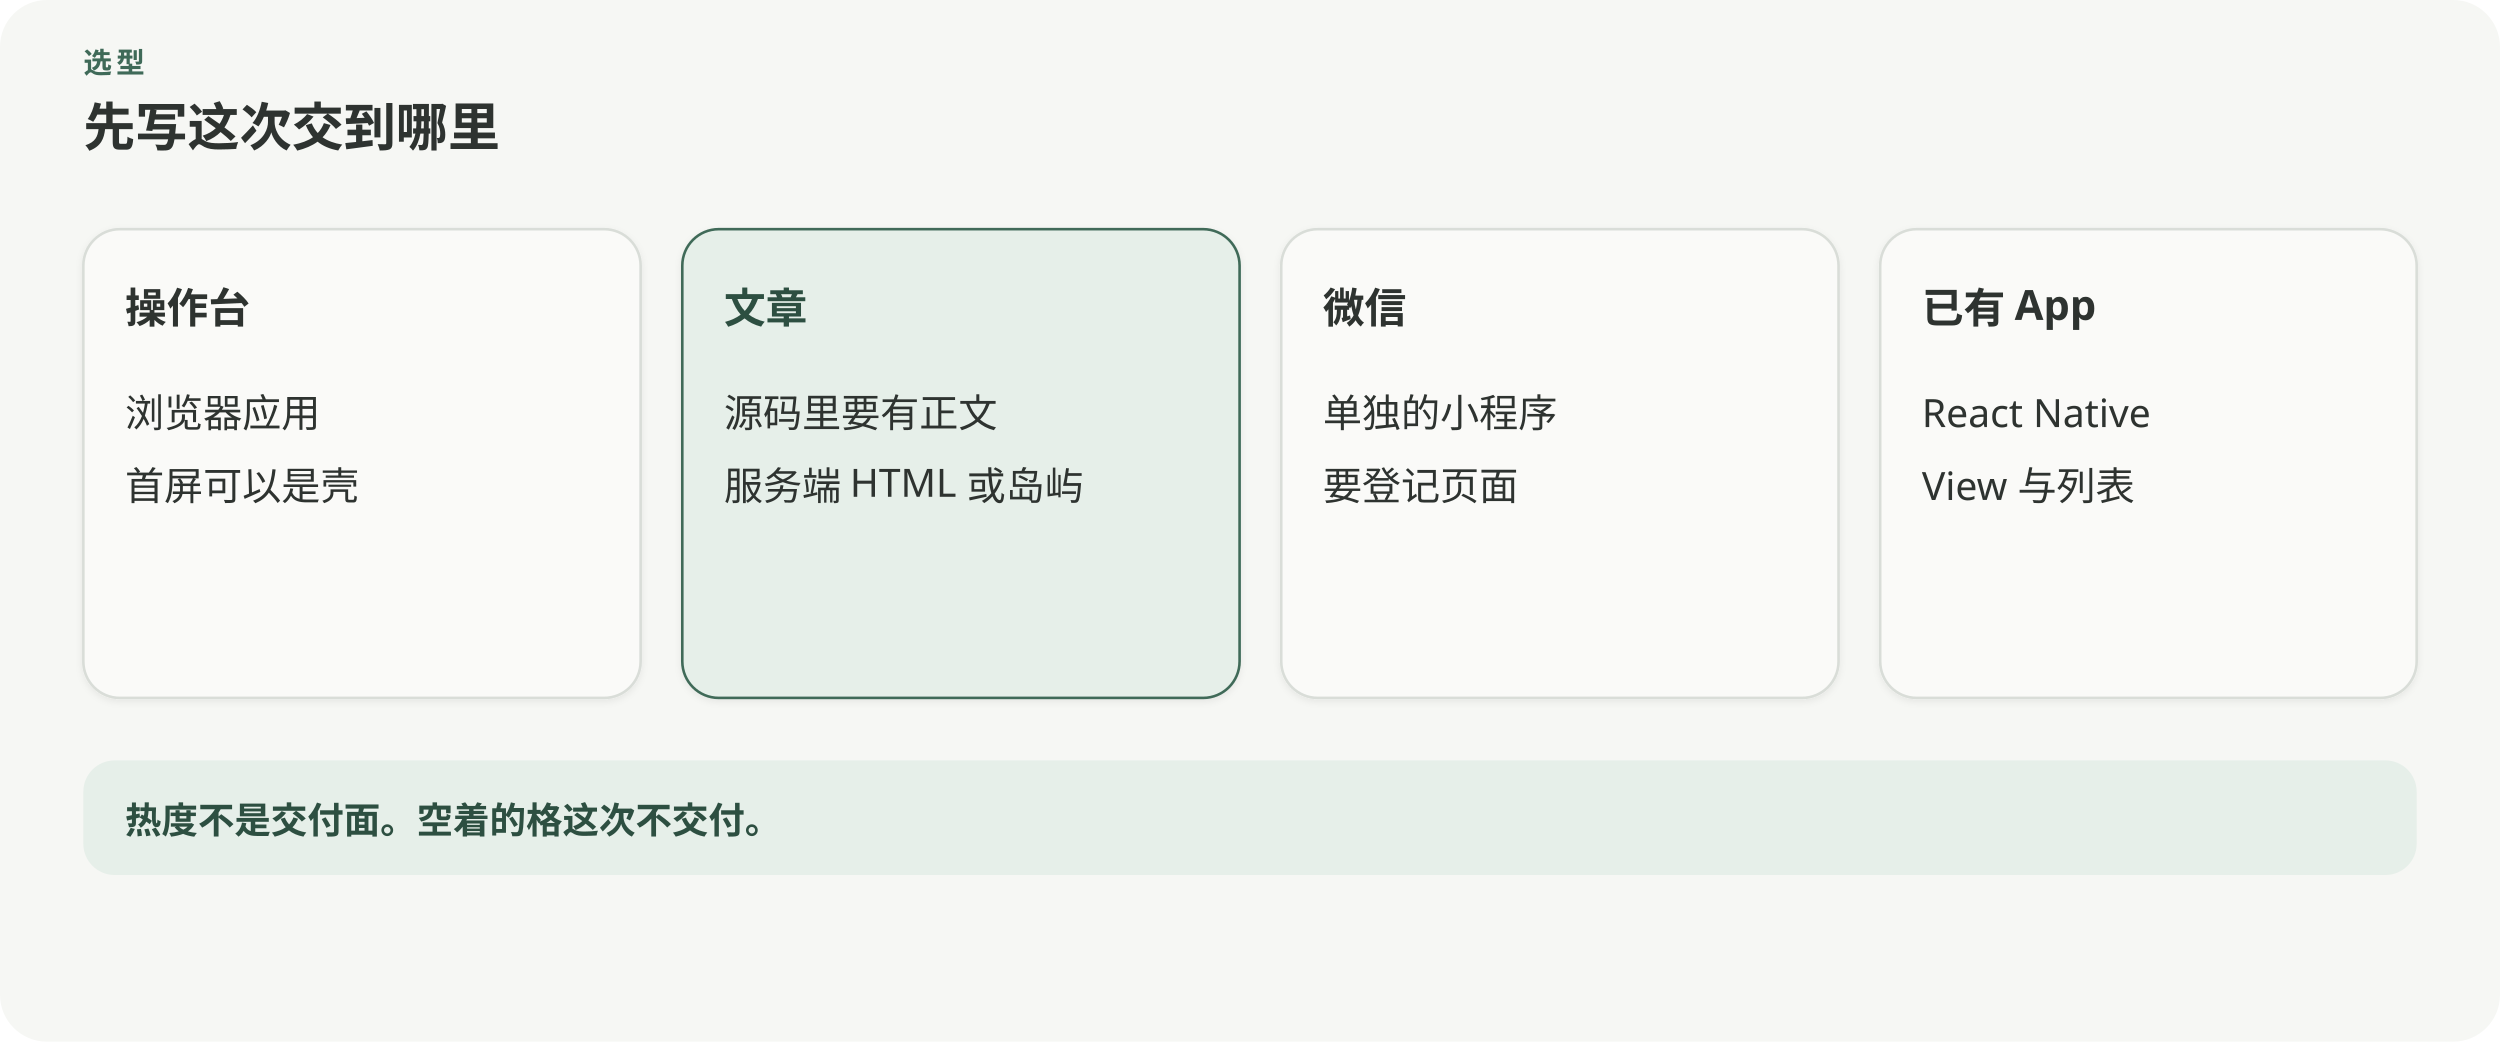
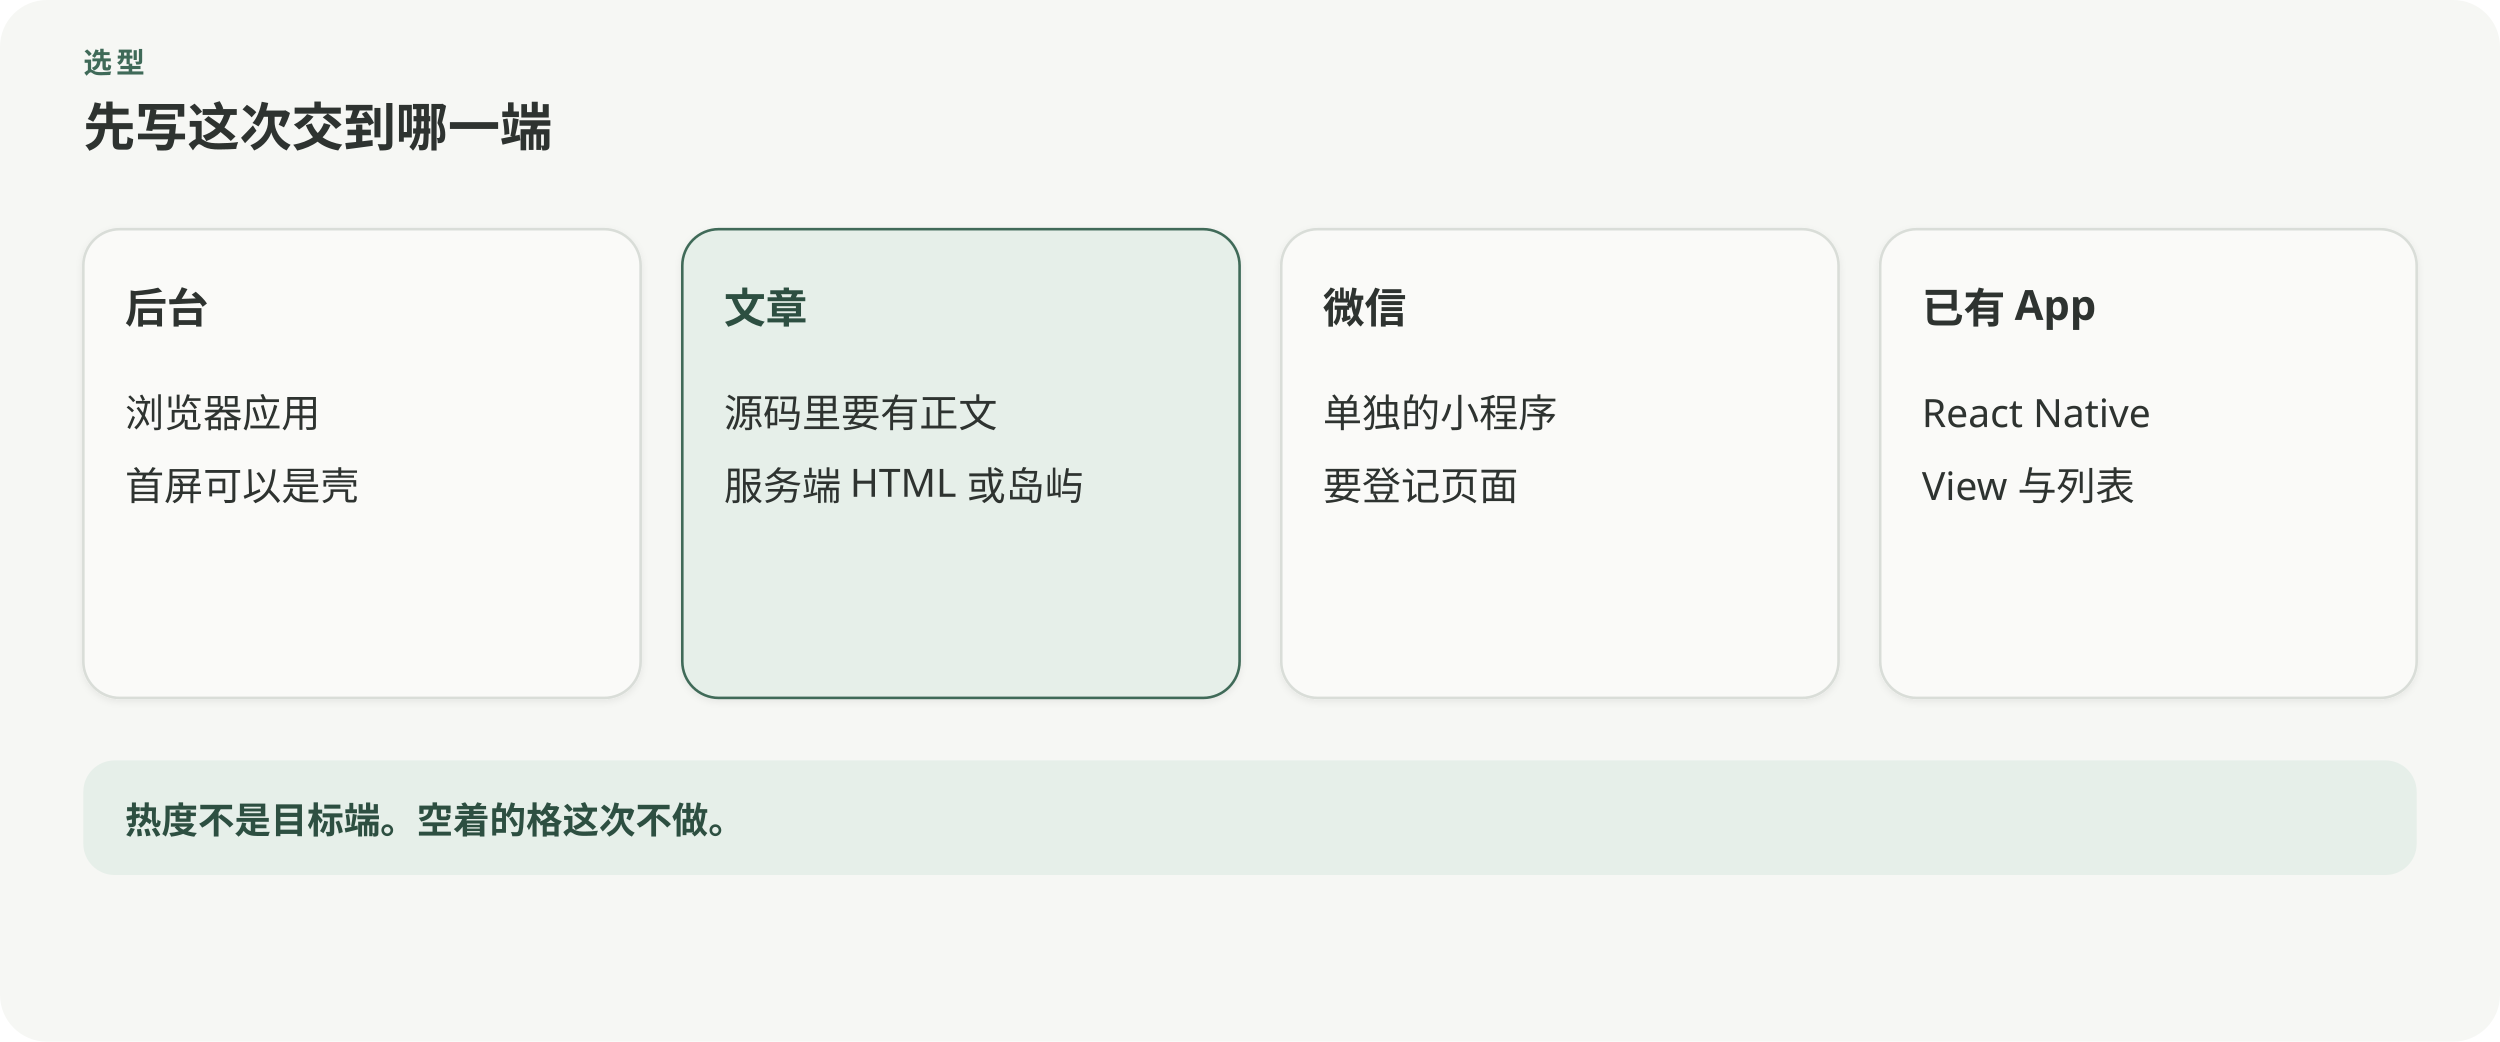
<svg xmlns="http://www.w3.org/2000/svg" viewBox="0 0 960 400" role="img" aria-labelledby="title desc">
  <defs>
    <filter id="soft" x="-6%" y="-8%" width="112%" height="124%">
      <feDropShadow dx="0" dy="1" stdDeviation="1.4" flood-color="#28302a" flood-opacity="0.07" />
    </filter>
  </defs>
  <rect width="960" height="400" rx="18" fill="#f6f7f4" />
  <text x="32" y="28" font-family="'IBM Plex Sans','Noto Sans SC','PingFang SC',sans-serif" font-size="11" font-weight="600" letter-spacing="1.6" fill="#3f6a58">选型</text>
-   <text x="32" y="56" font-family="'IBM Plex Sans','Noto Sans SC','PingFang SC',sans-serif" font-size="20" font-weight="600" fill="#2e3330">先写这次交到哪里</text>
+   <text x="32" y="56" font-family="'IBM Plex Sans','Noto Sans SC','PingFang SC',sans-serif" font-size="20" font-weight="600" fill="#2e3330">先写这次交到哪一端</text>
  <rect x="32" y="88" width="214" height="180" rx="14" fill="#fafaf8" stroke="#d9ddd8" filter="url(#soft)" />
-   <text x="48" y="124" font-family="'IBM Plex Sans','Noto Sans SC','PingFang SC',sans-serif" font-size="16" font-weight="600" fill="#2e3330" text-anchor="start">操作台</text>
+   <text x="48" y="124" font-family="'IBM Plex Sans','Noto Sans SC','PingFang SC',sans-serif" font-size="16" font-weight="600" fill="#2e3330" text-anchor="start">后台</text>
  <text x="48" y="164" font-family="'IBM Plex Sans','Noto Sans SC','PingFang SC',sans-serif" font-size="15" font-weight="400" fill="#2e3330" text-anchor="start">浏览器应用</text>
  <text x="48" y="192" font-family="'IBM Plex Sans','Noto Sans SC','PingFang SC',sans-serif" font-size="15" font-weight="400" fill="#2e3330" text-anchor="start">首屏可以是壳</text>
  <rect x="262" y="88" width="214" height="180" rx="14" fill="#e6efe9" stroke="#3f6a58" filter="url(#soft)" />
  <text x="278" y="124" font-family="'IBM Plex Sans','Noto Sans SC','PingFang SC',sans-serif" font-size="16" font-weight="600" fill="#2d4f41" text-anchor="start">文章</text>
  <text x="278" y="164" font-family="'IBM Plex Sans','Noto Sans SC','PingFang SC',sans-serif" font-size="15" font-weight="400" fill="#2e3330" text-anchor="start">源码里要有正文</text>
  <text x="278" y="192" font-family="'IBM Plex Sans','Noto Sans SC','PingFang SC',sans-serif" font-size="15" font-weight="400" fill="#2e3330" text-anchor="start">服务端 HTML 或岛屿</text>
  <rect x="492" y="88" width="214" height="180" rx="14" fill="#fafaf8" stroke="#d9ddd8" filter="url(#soft)" />
  <text x="508" y="124" font-family="'IBM Plex Sans','Noto Sans SC','PingFang SC',sans-serif" font-size="16" font-weight="600" fill="#2e3330" text-anchor="start">微信</text>
  <text x="508" y="164" font-family="'IBM Plex Sans','Noto Sans SC','PingFang SC',sans-serif" font-size="15" font-weight="400" fill="#2e3330" text-anchor="start">单独的小程序</text>
  <text x="508" y="192" font-family="'IBM Plex Sans','Noto Sans SC','PingFang SC',sans-serif" font-size="15" font-weight="400" fill="#2e3330" text-anchor="start">要登记页面</text>
  <rect x="722" y="88" width="206" height="180" rx="14" fill="#fafaf8" stroke="#d9ddd8" filter="url(#soft)" />
  <text x="738" y="124" font-family="'IBM Plex Sans','Noto Sans SC','PingFang SC',sans-serif" font-size="16" font-weight="600" fill="#2e3330" text-anchor="start">已有 App</text>
  <text x="738" y="164" font-family="'IBM Plex Sans','Noto Sans SC','PingFang SC',sans-serif" font-size="15" font-weight="400" fill="#2e3330" text-anchor="start">React Native</text>
  <text x="738" y="192" font-family="'IBM Plex Sans','Noto Sans SC','PingFang SC',sans-serif" font-size="15" font-weight="400" fill="#2e3330" text-anchor="start">View 与列表</text>
  <rect x="32" y="292" width="896" height="44" rx="12" fill="#e6efe9" />
-   <text x="48" y="320" font-family="'IBM Plex Sans','Noto Sans SC','PingFang SC',sans-serif" font-size="14" font-weight="600" fill="#2d4f41" text-anchor="start">热度不是交付面。空着的格这次不交付。</text>
+   <text x="48" y="320" font-family="'IBM Plex Sans','Noto Sans SC','PingFang SC',sans-serif" font-size="14" font-weight="600" fill="#2d4f41" text-anchor="start">热度不是目标端。空着的格这次不做。</text>
</svg>
